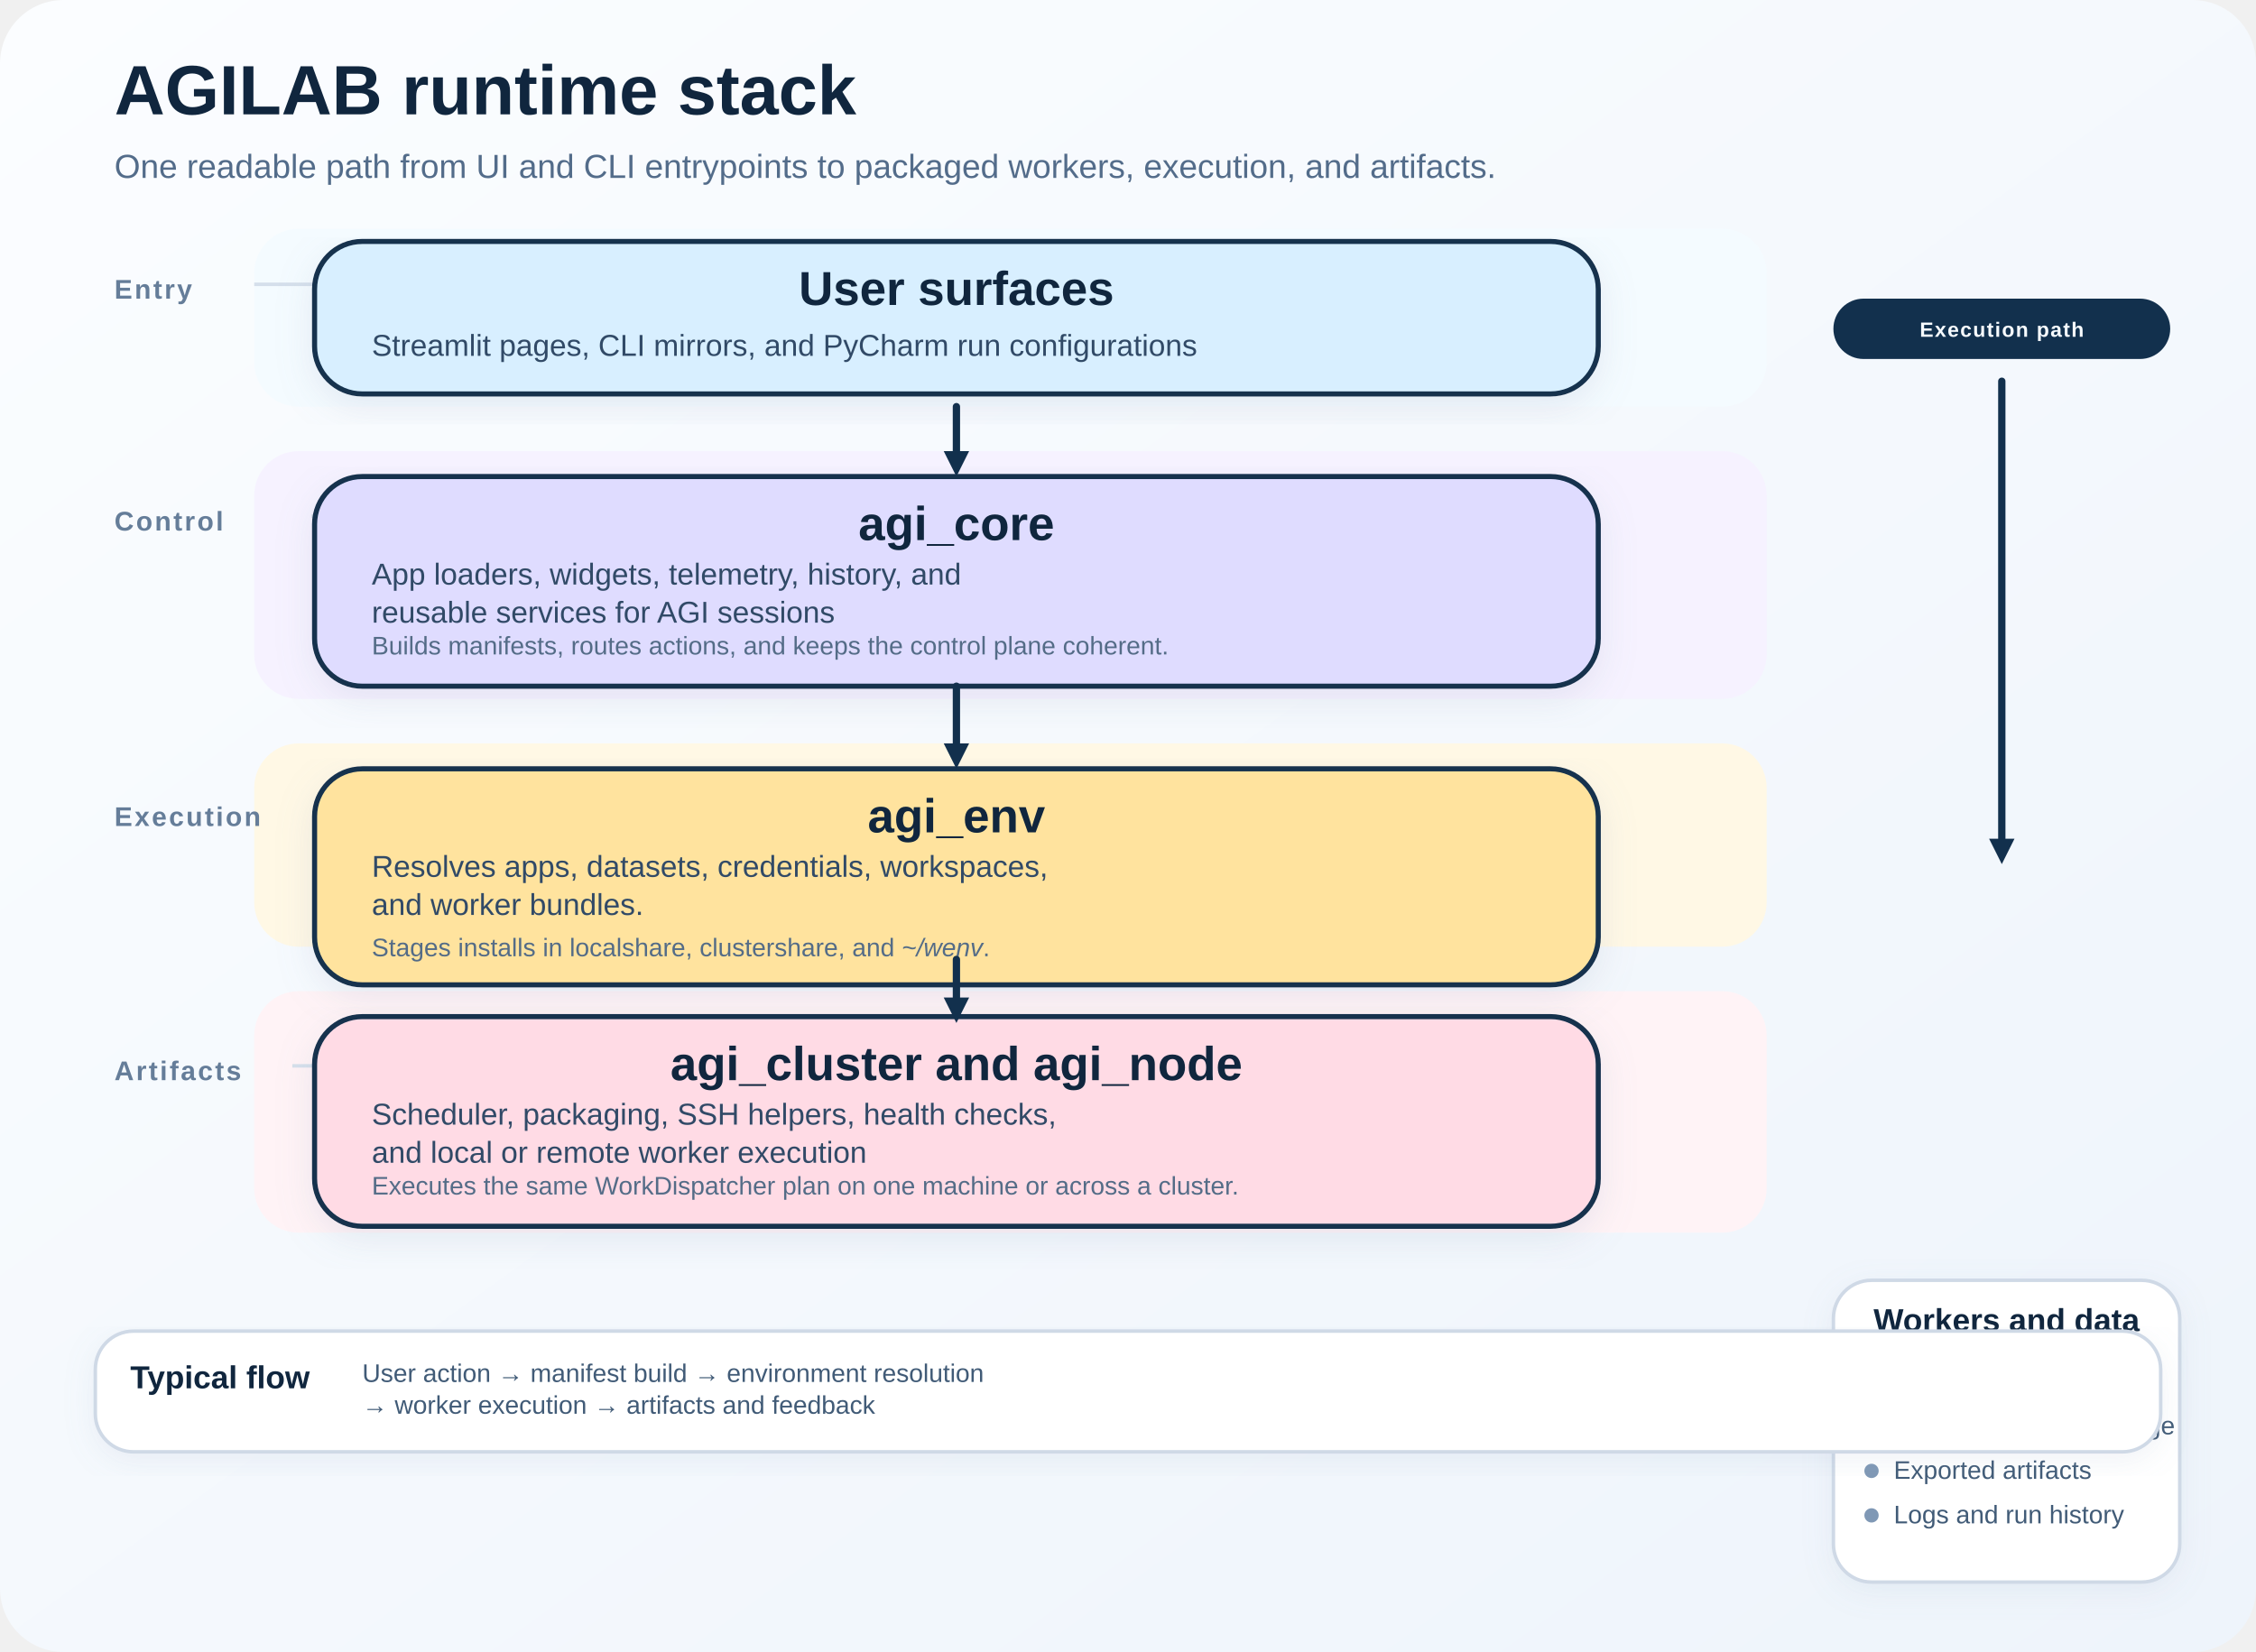
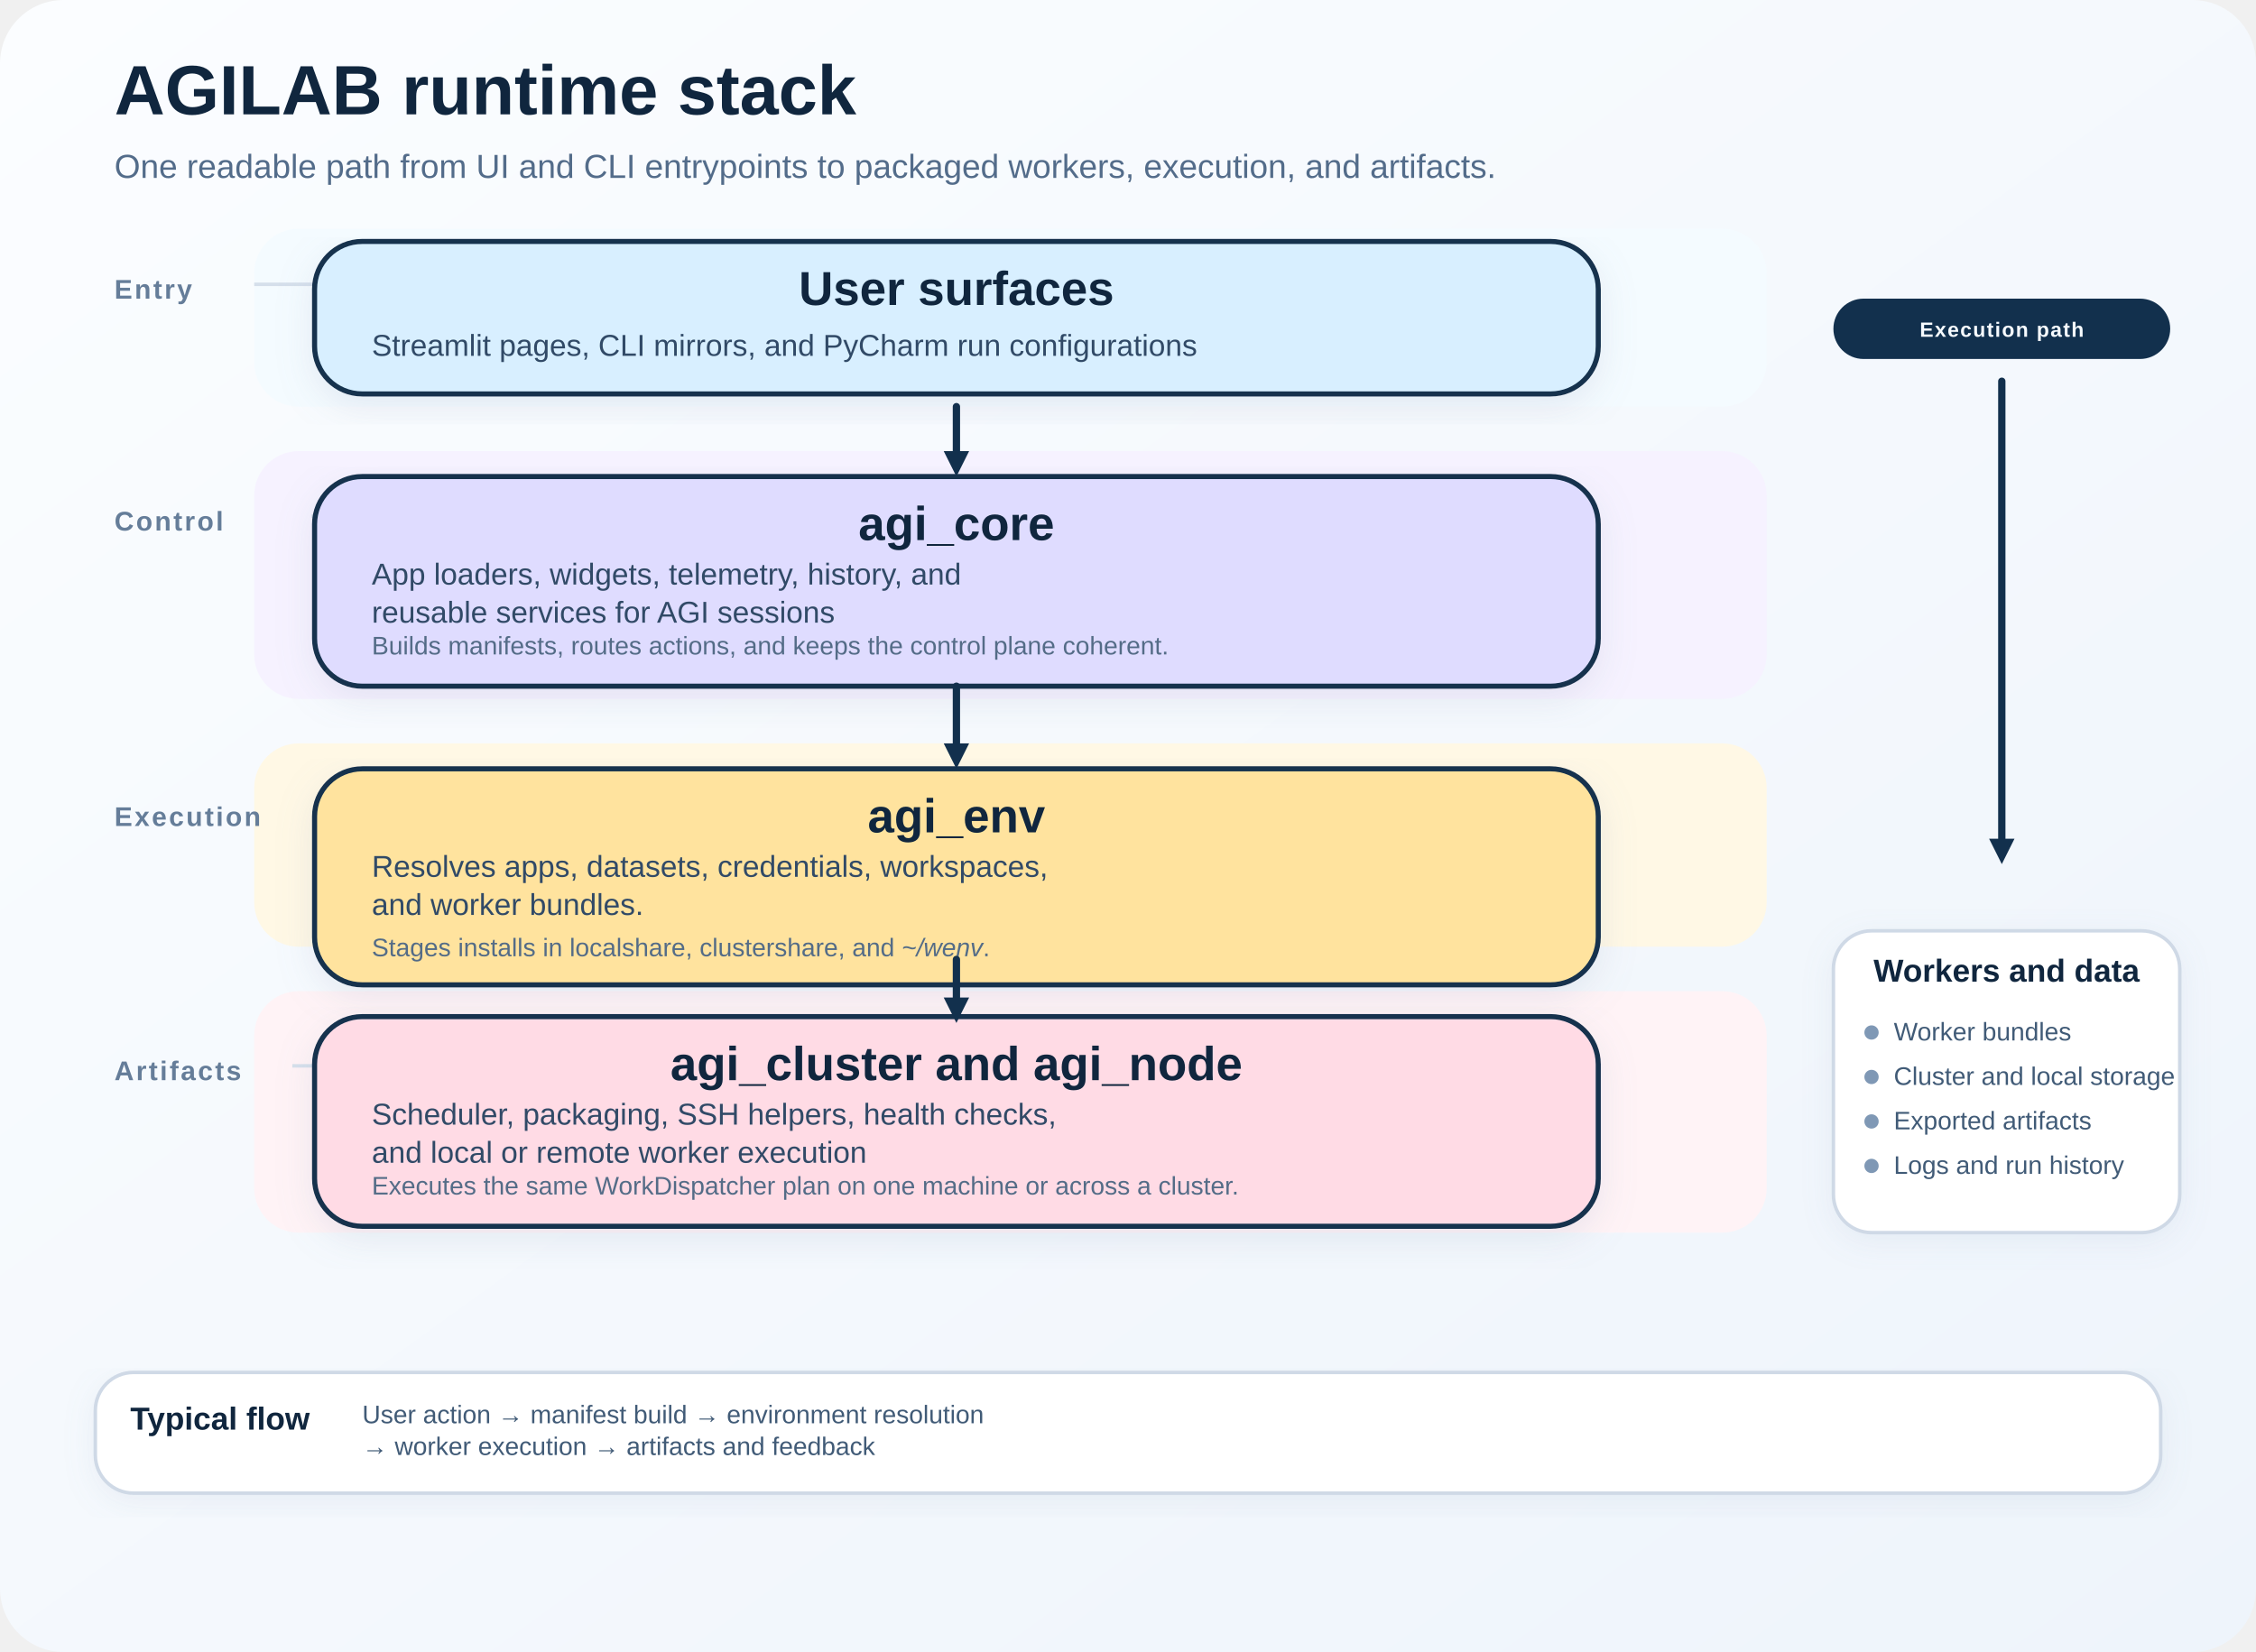
<svg xmlns="http://www.w3.org/2000/svg" width="1420" height="1040" viewBox="0 0 1420 1040" role="img" aria-labelledby="title desc">
  <defs>
    <style>
      text {
        font-family: Arial, Helvetica, sans-serif;
        fill: #10263e;
      }
      .title {
        font-size: 44px;
        font-weight: 700;
      }
      .subtitle {
        font-size: 21px;
        fill: #536c8a;
      }
      .lane-label {
        font-size: 17px;
        font-weight: 700;
        letter-spacing: 0.08em;
        text-transform: uppercase;
        fill: #657d99;
      }
      .lane-rule {
        stroke: #d5dfeb;
        stroke-width: 2.2;
      }
      .box {
        stroke: #12304d;
        stroke-width: 3.2;
        rx: 30;
        ry: 30;
        filter: url(#shadow);
      }
      .box-title {
        font-size: 30px;
        font-weight: 700;
      }
      .box-body {
        font-size: 19px;
        fill: #314a67;
      }
      .box-note {
        font-size: 16px;
        fill: #546c87;
      }
      .callout {
        stroke: #cfd9e6;
        stroke-width: 2.2;
        rx: 24;
        ry: 24;
        filter: url(#shadow-soft);
      }
      .callout-title {
        font-size: 20px;
        font-weight: 700;
      }
      .callout-body {
        font-size: 16px;
        fill: #415b77;
      }
      .arrow {
        stroke: #12304d;
        stroke-width: 4.6;
        stroke-linecap: round;
      }
      .arrow-soft {
        stroke: #7d92ae;
        stroke-width: 3.4;
        stroke-linecap: round;
      }
      .arrow-head {
        fill: #12304d;
      }
      .arrow-head-soft {
        fill: #7d92ae;
      }
      .badge {
        fill: #12304d;
      }
      .badge-text {
        font-size: 13px;
        font-weight: 700;
        fill: #f7fbff;
        letter-spacing: 0.06em;
        text-transform: uppercase;
      }
      .bullet {
        fill: #7f98b5;
      }
    </style>
    <linearGradient id="bg" x1="0%" y1="0%" x2="100%" y2="100%">
      <stop offset="0%" stop-color="#fbfdff" />
      <stop offset="100%" stop-color="#eef4fb" />
    </linearGradient>
    <filter id="shadow" x="-10%" y="-10%" width="130%" height="130%">
      <feDropShadow dx="0" dy="7" stdDeviation="11" flood-color="#90a5c1" flood-opacity="0.18" />
    </filter>
    <filter id="shadow-soft" x="-10%" y="-10%" width="130%" height="130%">
      <feDropShadow dx="0" dy="5" stdDeviation="9" flood-color="#90a5c1" flood-opacity="0.13" />
    </filter>
  </defs>
  <rect width="1420" height="1040" fill="url(#bg)" rx="40" ry="40" />
  <g transform="translate(72,72)">
    <text class="title" x="0" y="0">AGILAB runtime stack</text>
    <text class="subtitle" x="0" y="40">One readable path from UI and CLI entrypoints to packaged workers, execution, and artifacts.</text>
  </g>
  <rect x="160" y="144" width="952" height="112" fill="#f4fbff" rx="28" ry="28" />
  <rect x="160" y="284" width="952" height="156" fill="#f6f2ff" rx="28" ry="28" />
  <rect x="160" y="468" width="952" height="128" fill="#fff8e5" rx="28" ry="28" />
  <rect x="160" y="624" width="952" height="152" fill="#fff3f6" rx="28" ry="28" />
  <g transform="translate(72,154)">
    <text class="lane-label" x="0" y="34">Entry</text>
    <line class="lane-rule" x1="88" y1="25" x2="180" y2="25" />
    <text class="lane-label" x="0" y="180">Control</text>
    <line class="lane-rule" x1="124" y1="171" x2="212" y2="171" />
    <text class="lane-label" x="0" y="366">Execution</text>
    <line class="lane-rule" x1="148" y1="357" x2="238" y2="357" />
    <text class="lane-label" x="0" y="526">Artifacts</text>
    <line class="lane-rule" x1="112" y1="517" x2="180" y2="517" />
  </g>
  <g transform="translate(198,152)">
    <rect class="box" width="808" height="96" fill="#d8efff" />
    <text class="box-title" x="404" y="40" text-anchor="middle">User surfaces</text>
    <text class="box-body" x="36" y="72">
      <tspan x="36" dy="0">Streamlit pages, CLI mirrors, and PyCharm run configurations</tspan>
    </text>
  </g>
  <g transform="translate(198,300)">
    <rect class="box" width="808" height="132" fill="#dfdcff" />
    <text class="box-title" x="404" y="40" text-anchor="middle">agi_core</text>
    <text class="box-body" x="36" y="68">
      <tspan x="36" dy="0">App loaders, widgets, telemetry, history, and</tspan>
      <tspan x="36" dy="24">reusable services for AGI sessions</tspan>
    </text>
    <text class="box-note" x="36" y="112">Builds manifests, routes actions, and keeps the control plane coherent.</text>
  </g>
  <g transform="translate(198,484)">
    <rect class="box" width="808" height="136" fill="#ffe39e" />
    <text class="box-title" x="404" y="40" text-anchor="middle">agi_env</text>
    <text class="box-body" x="36" y="68">
      <tspan x="36" dy="0">Resolves apps, datasets, credentials, workspaces,</tspan>
      <tspan x="36" dy="24">and worker bundles.</tspan>
    </text>
    <text class="box-note" x="36" y="118">Stages installs in localshare, clustershare, and <tspan font-style="italic">~/wenv</tspan>.</text>
  </g>
  <g transform="translate(198,640)">
    <rect class="box" width="808" height="132" fill="#ffdbe5" />
    <text class="box-title" x="404" y="40" text-anchor="middle">agi_cluster and agi_node</text>
    <text class="box-body" x="36" y="68">
      <tspan x="36" dy="0">Scheduler, packaging, SSH helpers, health checks,</tspan>
      <tspan x="36" dy="24">and local or remote worker execution</tspan>
    </text>
    <text class="box-note" x="36" y="112">Executes the same WorkDispatcher plan on one machine or across a cluster.</text>
  </g>
  <g transform="translate(1154,188)">
    <rect class="badge" width="212" height="38" rx="19" ry="19" />
    <text class="badge-text" x="106" y="24" text-anchor="middle">Execution path</text>
    <line class="arrow" x1="106" y1="52" x2="106" y2="340" />
    <polygon class="arrow-head" points="98,340 114,340 106,356" />
  </g>
-   <g transform="translate(1154,806)">
+   <g transform="translate(1154,586)">
    <rect class="callout" width="218" height="190" fill="#ffffff" />
    <text class="callout-title" x="109" y="32" text-anchor="middle">Workers and data</text>
    <circle class="bullet" cx="24" cy="64" r="4.5" />
    <text class="callout-body" x="38" y="69">Worker bundles</text>
    <circle class="bullet" cx="24" cy="92" r="4.5" />
    <text class="callout-body" x="38" y="97">Cluster and local storage</text>
    <circle class="bullet" cx="24" cy="120" r="4.5" />
    <text class="callout-body" x="38" y="125">Exported artifacts</text>
    <circle class="bullet" cx="24" cy="148" r="4.5" />
    <text class="callout-body" x="38" y="153">Logs and run history</text>
  </g>
-   <g transform="translate(60,838)">
+   <g transform="translate(60,864)">
    <rect class="callout" width="1300" height="76" fill="#ffffff" />
    <text class="callout-title" x="22" y="36">Typical flow</text>
    <text class="callout-body" x="168" y="32">
      <tspan x="168" dy="0">User action → manifest build → environment resolution</tspan>
      <tspan x="168" dy="20">→ worker execution → artifacts and feedback</tspan>
    </text>
  </g>
  <line class="arrow" x1="602" y1="256" x2="602" y2="284" />
  <polygon class="arrow-head" points="594,284 610,284 602,300" />
  <line class="arrow" x1="602" y1="432" x2="602" y2="468" />
  <polygon class="arrow-head" points="594,468 610,468 602,484" />
  <line class="arrow" x1="602" y1="604" x2="602" y2="628" />
  <polygon class="arrow-head" points="594,628 610,628 602,644" />
</svg>
